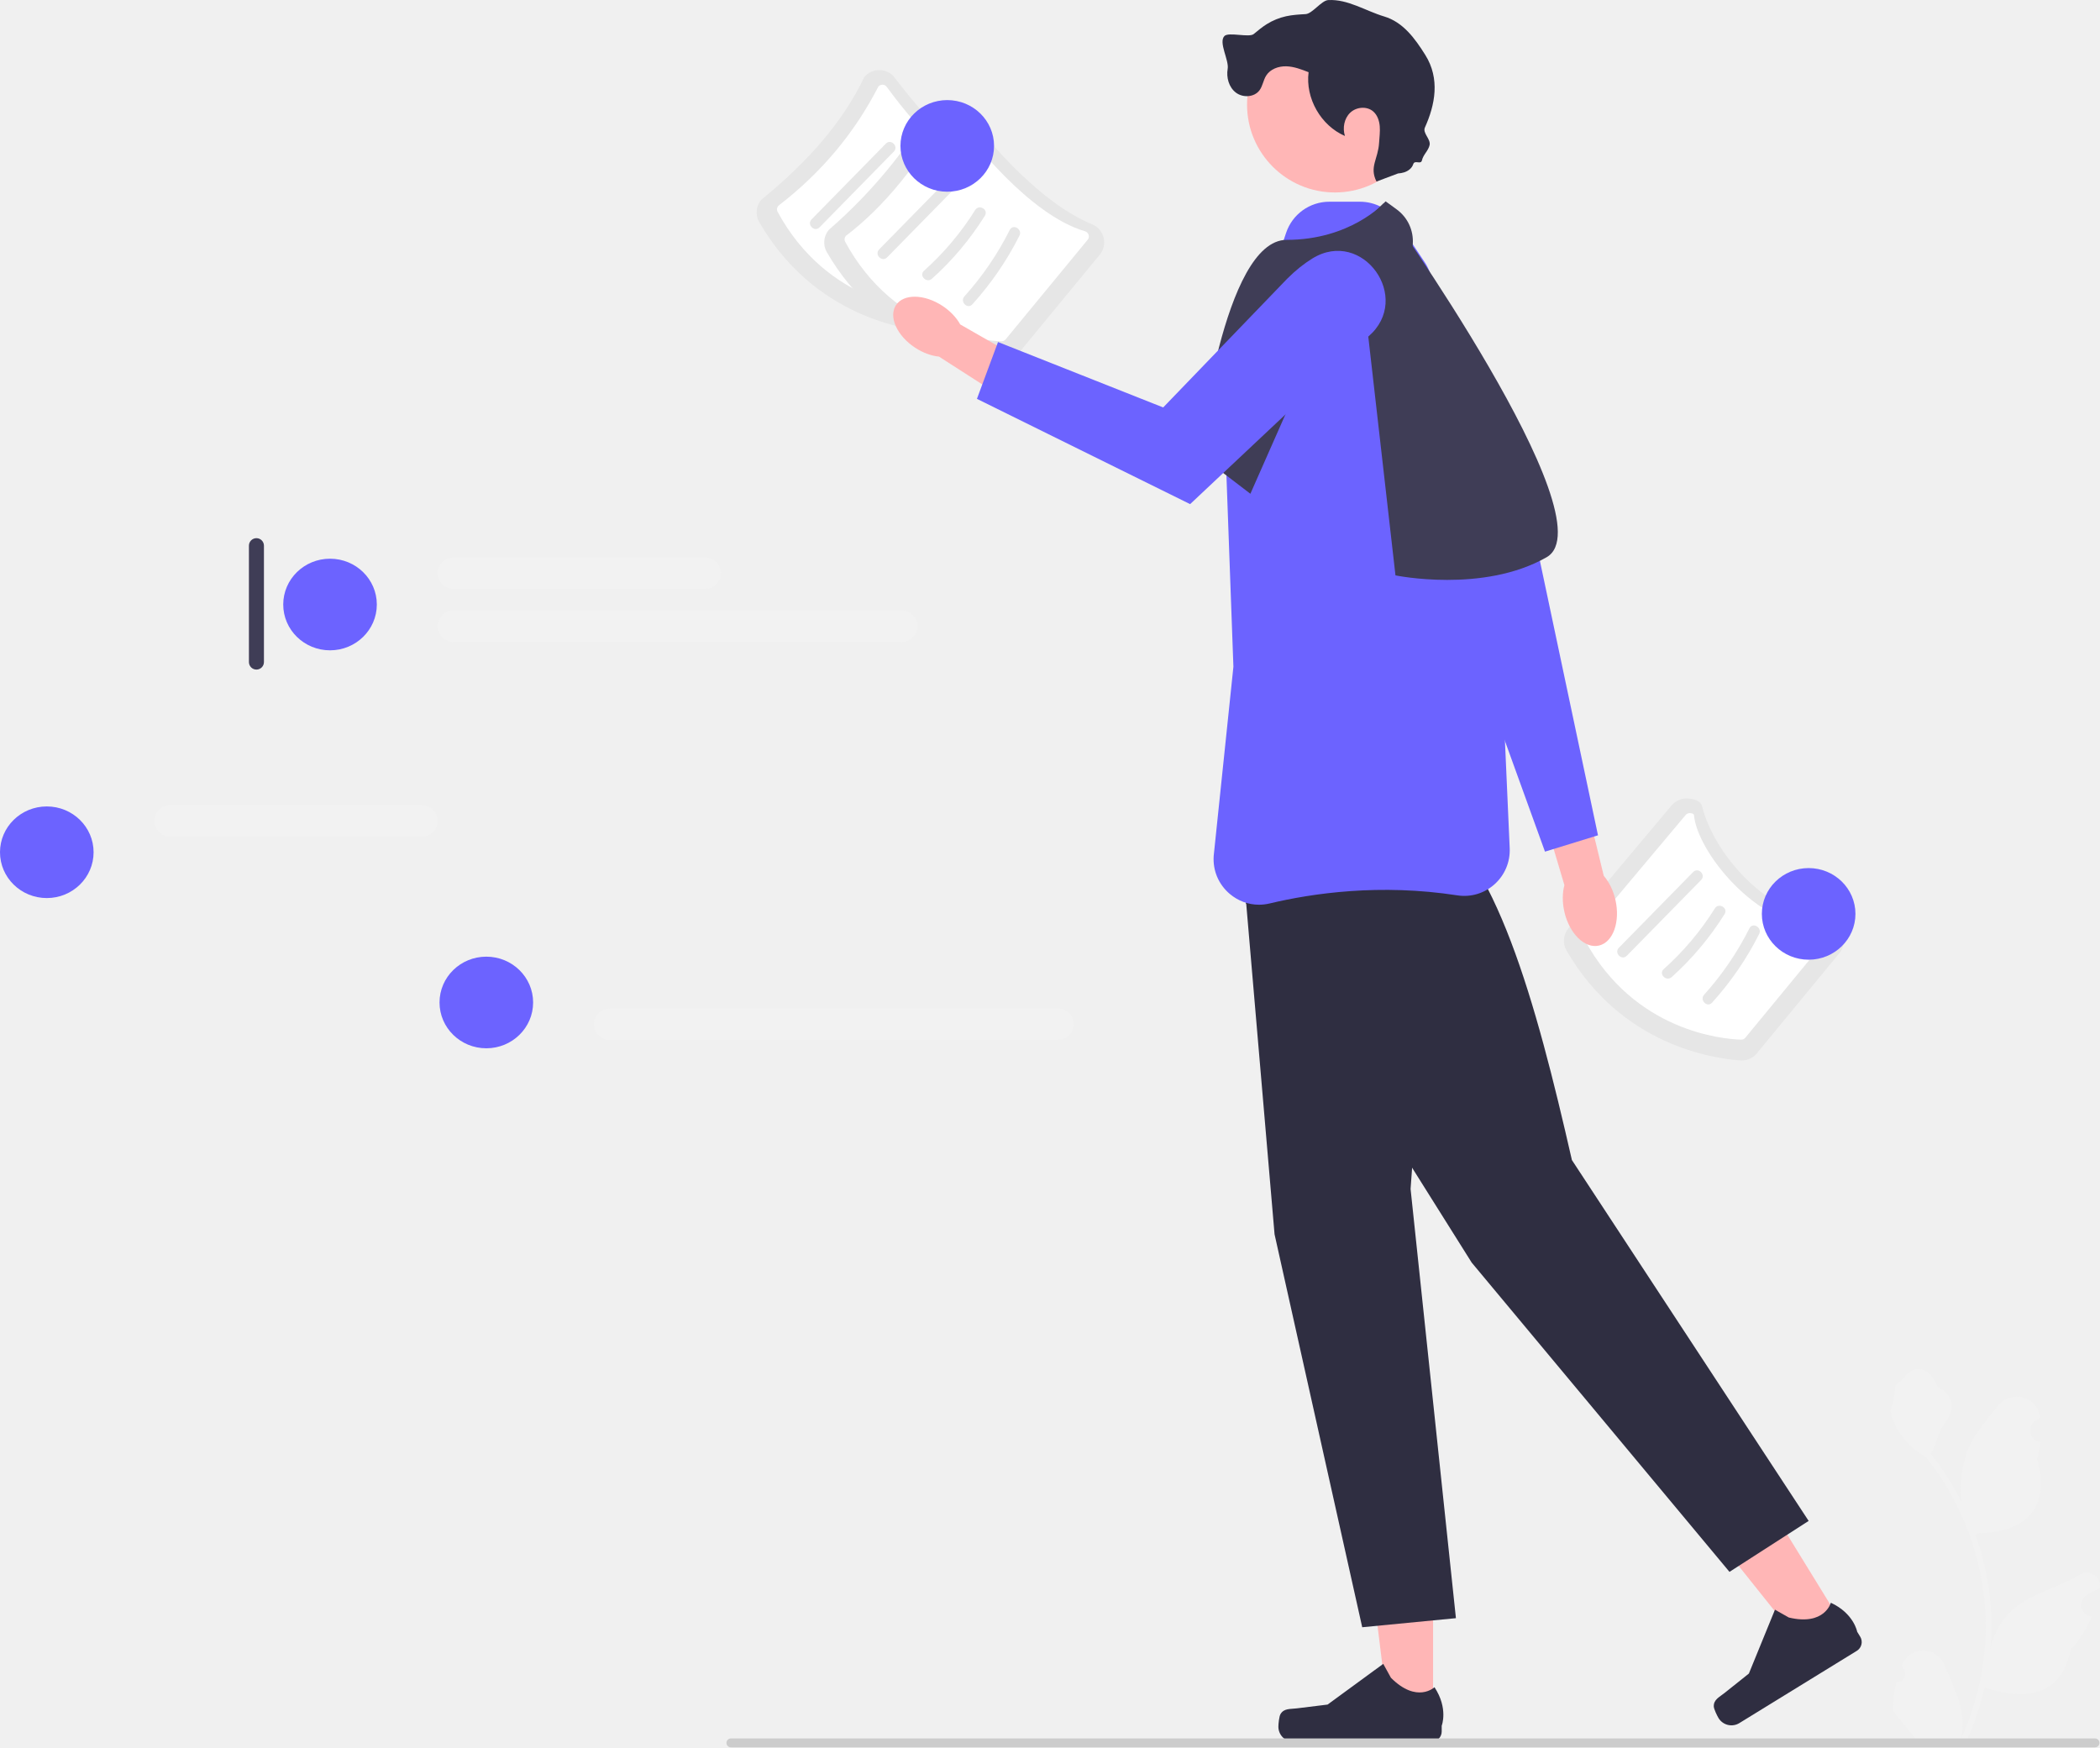
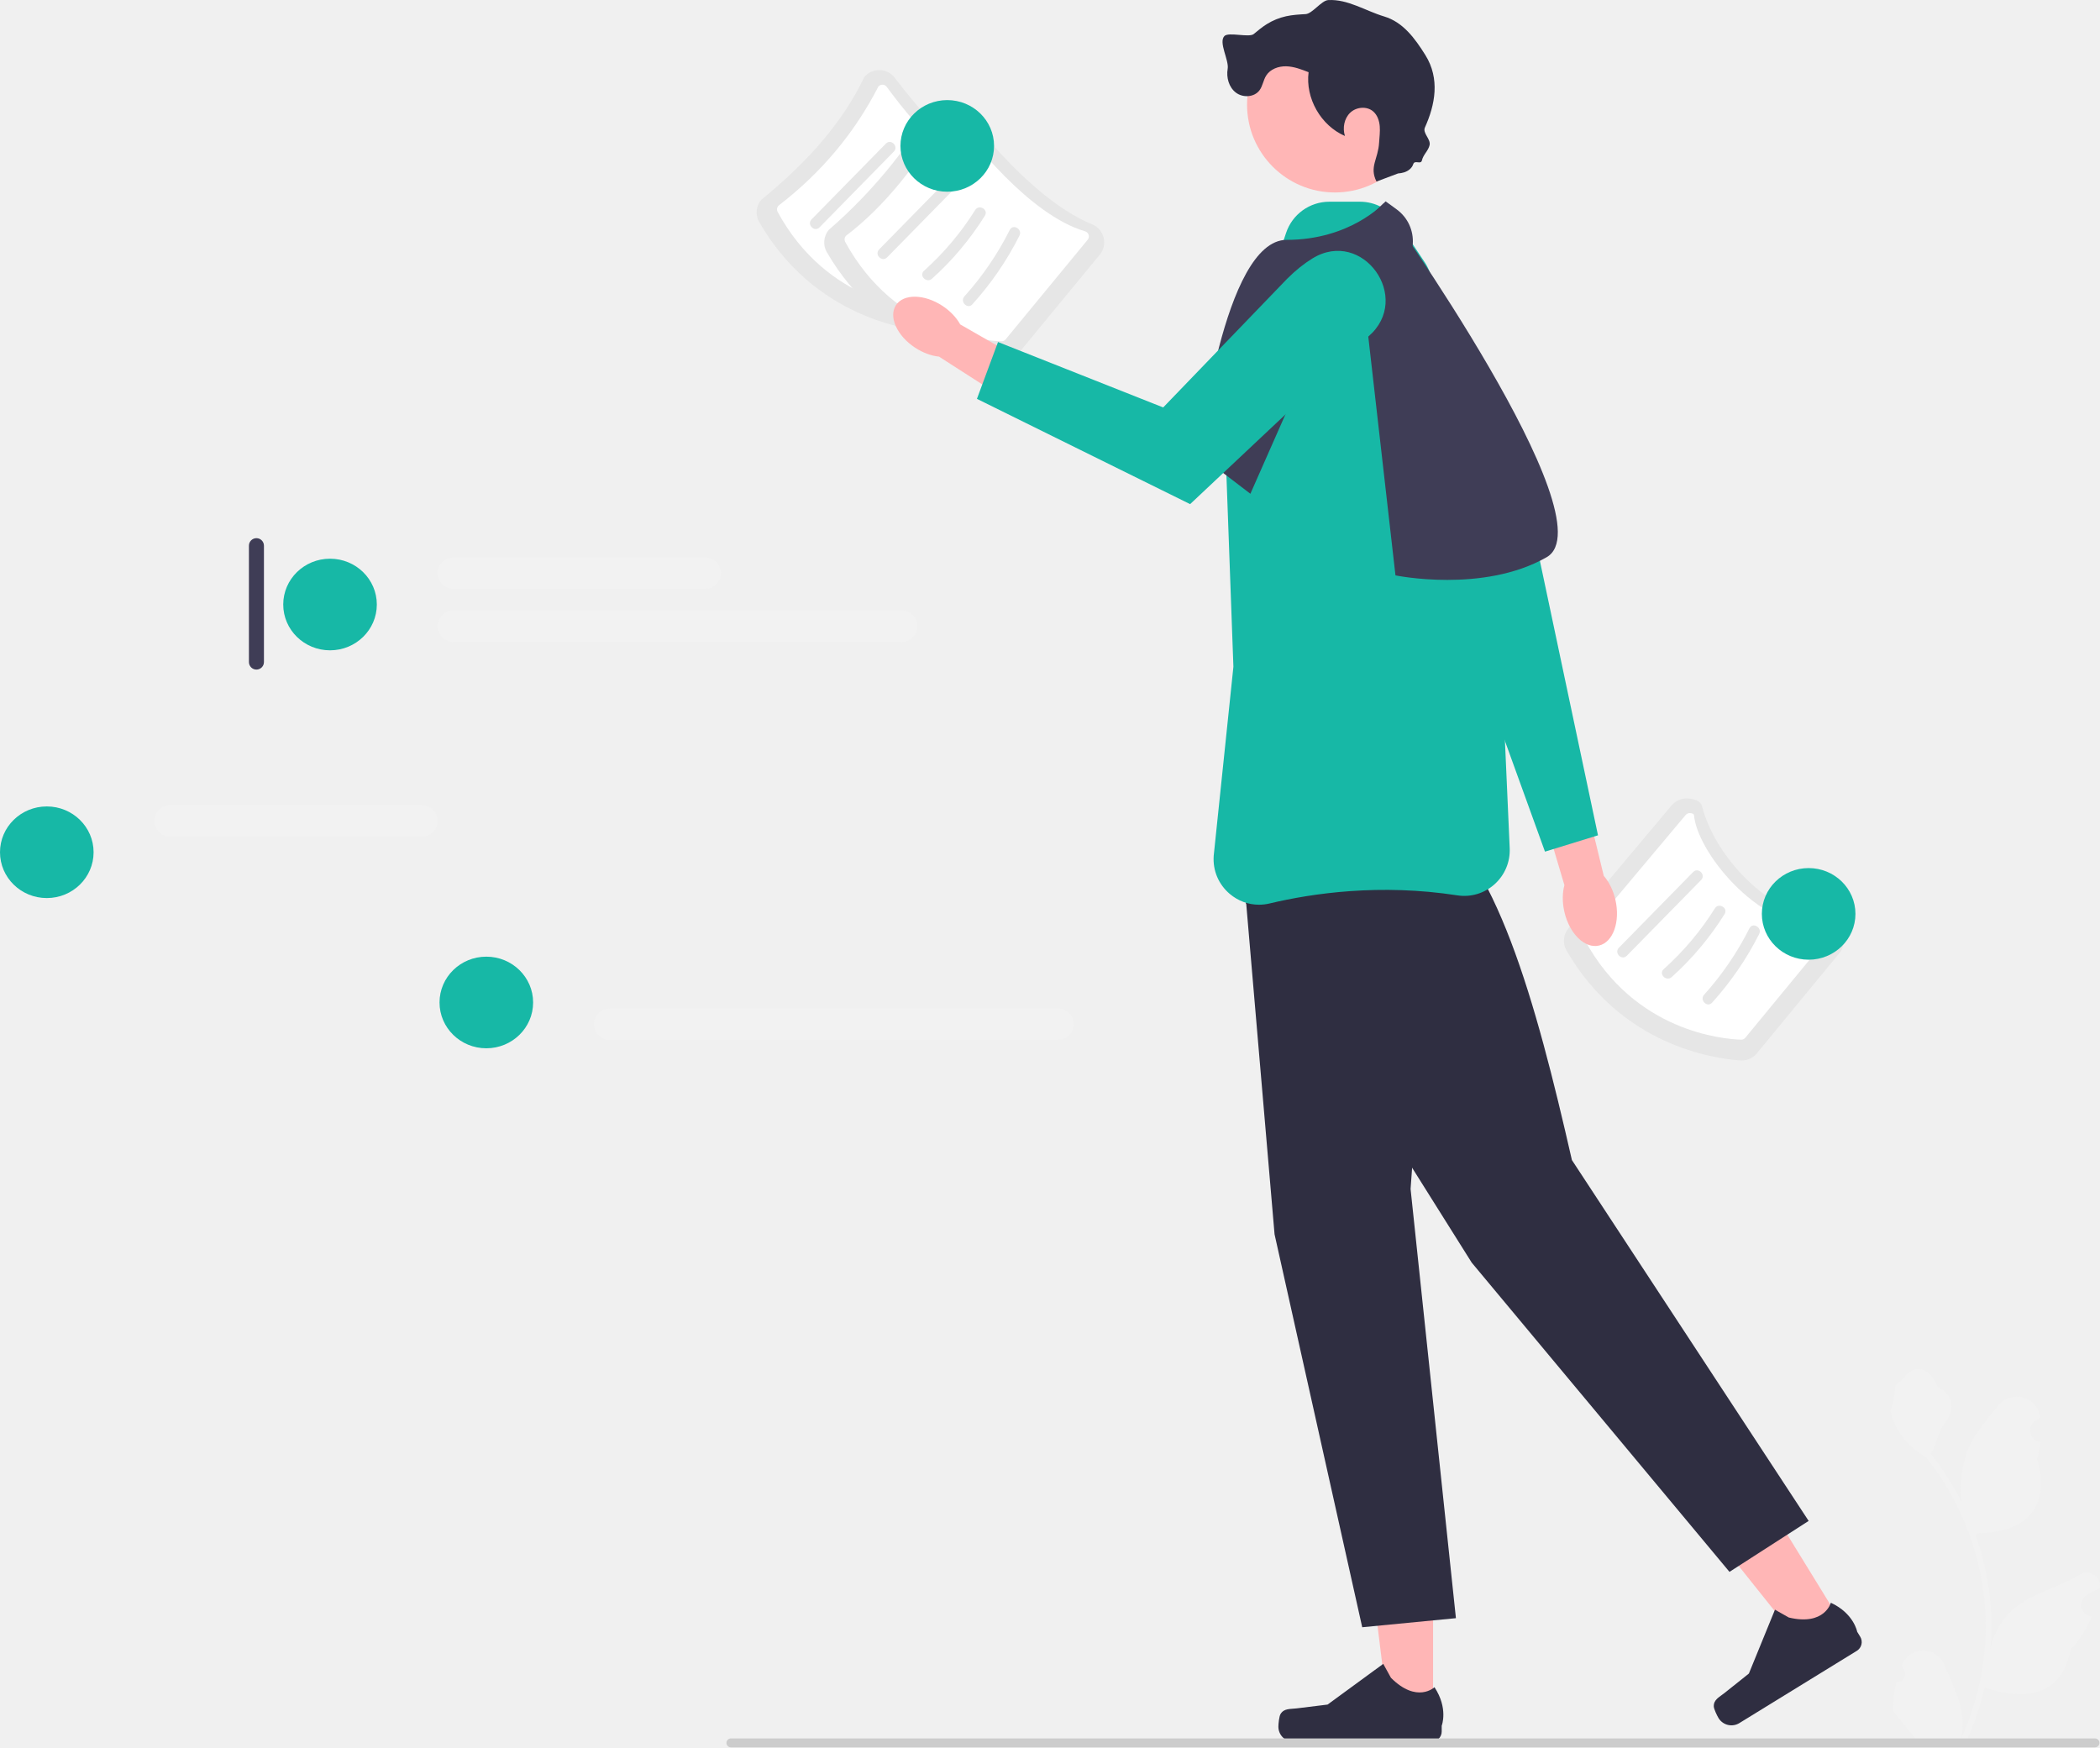
<svg xmlns="http://www.w3.org/2000/svg" width="559.286" height="465.379" viewBox="0 0 559.286 465.379" role="img" artist="Katerina Limpitsouni" source="https://undraw.co/">
  <g>
    <path d="M248.906,88.437c-.108,0-.217-.004-.326-.011-7.174-.461-31.723-3.934-46.384-29.283-1.083-1.871-.869-4.252,.533-5.923h0c12.244-9.958,21.807-20.734,27.453-32.709,1.02-1.215,2.549-1.879,4.098-1.852,1.59,.038,3.055,.786,4.02,2.054,6.96,9.146,20.703,25.338,34.53,31.015,1.554,.639,2.679,1.935,3.087,3.558,.405,1.609,.03,3.269-1.027,4.552l-21.993,26.705c-.989,1.201-2.461,1.895-3.99,1.895v-0Z" fill="#e6e6e6" />
    <path d="M206.885,54.507l.383,.321c-.375,.447-.443,1.085-.17,1.589,13.263,24.423,36.976,26.339,41.594,26.475,.445,.025,.862-.175,1.144-.518l21.835-26.513c.309-.376,.404-.855,.262-1.318-.144-.465-.496-.812-.968-.948-14.83-4.334-30.389-24.408-34.805-30.458-.258-.354-.657-.565-1.094-.58-.449-.004-.857,.172-1.143,.512-6.318,12.319-15.164,22.932-26.656,31.76l-.383-.321Z" fill="#fff" />
    <path d="M218.263,60.549l19.792-20.181c1.353-1.379-.767-3.503-2.121-2.121l-19.792,20.181c-1.353,1.379,.767,3.503,2.121,2.121h0Z" fill="#e6e6e6" />
    <path d="M230.209,66.234c5.462-4.896,10.209-10.565,14.096-16.785,1.026-1.642-1.568-3.15-2.59-1.514-3.758,6.014-8.347,11.445-13.627,16.178-1.441,1.291,.687,3.407,2.121,2.121h-0Z" fill="#e6e6e6" />
    <path d="M240.975,73.042c4.973-5.509,9.207-11.658,12.54-18.29,.865-1.721-1.722-3.241-2.59-1.514-3.22,6.408-7.264,12.359-12.071,17.683-1.291,1.43,.824,3.558,2.121,2.121h0Z" fill="#e6e6e6" />
  </g>
  <g>
    <path d="M266.906,96.437c-.108,0-.217-.004-.326-.011-7.174-.461-31.723-3.934-46.384-29.283-1.083-1.871-.869-4.252,.533-5.923h0c11.632-10.089,20.389-21.121,27.453-32.709,1.02-1.215,2.549-1.879,4.098-1.852,1.59,.038,3.055,.786,4.02,2.054,6.96,9.146,20.703,25.338,34.53,31.015,1.554,.639,2.679,1.935,3.087,3.558,.405,1.609,.03,3.269-1.027,4.552l-21.993,26.705c-.989,1.201-2.461,1.895-3.99,1.895v-0Z" fill="#e6e6e6" />
    <path d="M224.885,62.507l.383,.321c-.375,.447-.443,1.085-.17,1.589,13.263,24.423,36.976,26.339,41.594,26.475,.445,.025,.862-.175,1.144-.518l21.835-26.513c.309-.376,.404-.855,.262-1.318-.144-.465-.496-.812-.968-.948-14.83-4.334-30.389-24.408-34.805-30.458-.258-.354-.657-.565-1.094-.58-.449-.004-.857,.172-1.143,.512-7.569,12.576-16.083,23.724-26.656,31.76l-.383-.321Z" fill="#fff" />
    <path d="M236.263,68.549l19.792-20.181c1.353-1.379-.767-3.503-2.121-2.121l-19.792,20.181c-1.353,1.379,.767,3.503,2.121,2.121h0Z" fill="#e6e6e6" />
    <path d="M248.209,74.234c5.462-4.896,10.209-10.565,14.096-16.785,1.026-1.642-1.568-3.15-2.59-1.514-3.758,6.014-8.347,11.445-13.627,16.178-1.441,1.291,.687,3.407,2.121,2.121h-0Z" fill="#e6e6e6" />
    <path d="M258.975,81.042c4.973-5.509,9.207-11.658,12.54-18.29,.865-1.721-1.722-3.241-2.59-1.514-3.22,6.408-7.264,12.359-12.071,17.683-1.291,1.43,.824,3.558,2.121,2.121h0Z" fill="#e6e6e6" />
  </g>
  <g>
    <path d="M463.906,282.437c-.108,0-.217-.004-.326-.011-7.174-.461-31.723-3.934-46.384-29.283-1.083-1.871-.869-4.252,.533-5.923h0l27.453-32.709c1.02-1.215,2.549-1.879,4.098-1.852,1.59,.038,3.63,.509,4.02,2.054,3.162,12.553,16.784,28.852,34.53,31.015,1.668,.203,2.679,1.935,3.087,3.558,.405,1.609,.03,3.269-1.027,4.552l-21.993,26.705c-.989,1.201-2.461,1.895-3.99,1.895Z" fill="#e6e6e6" />
    <path d="M421.885,248.507l.383,.321c-.375,.447-.443,1.085-.17,1.589,13.263,24.423,36.976,26.339,41.594,26.475,.445,.025,.862-.175,1.144-.518l21.835-26.513c.309-.376,.404-.855,.262-1.318-.144-.465-.477-.925-.968-.948-18.876-.885-34.038-21.299-34.805-30.458-.036-.436-.657-.565-1.094-.58-.449-.004-.857,.172-1.143,.512l-26.656,31.76-.383-.321Z" fill="#fff" />
    <path d="M433.263,254.549l19.792-20.181c1.353-1.379-.767-3.503-2.121-2.121l-19.792,20.181c-1.353,1.379,.767,3.503,2.121,2.121h0Z" fill="#e6e6e6" />
    <path d="M445.209,260.234c5.462-4.896,10.209-10.565,14.096-16.785,1.026-1.642-1.568-3.15-2.59-1.514-3.758,6.014-8.347,11.445-13.627,16.178-1.441,1.291,.687,3.407,2.121,2.121h0Z" fill="#e6e6e6" />
    <path d="M455.975,267.042c4.973-5.509,9.207-11.658,12.54-18.29,.865-1.721-1.722-3.241-2.59-1.514-3.22,6.408-7.264,12.359-12.071,17.683-1.291,1.43,.824,3.558,2.121,2.121h0Z" fill="#e6e6e6" />
  </g>
  <g>
    <polygon points="381.662 456.789 369.803 456.788 364.162 411.045 381.665 411.046 381.662 456.789" fill="#ffb6b6" />
    <path d="M341.032,456.52h0c-.369,.622-.564,2.629-.564,3.352h0c0,2.223,1.802,4.025,4.025,4.025h36.726c1.516,0,2.746-1.229,2.746-2.746v-1.529s1.817-4.596-1.924-10.26c0,0-4.649,4.435-11.596-2.512l-2.049-3.711-14.828,10.845-8.219,1.012c-1.798,.221-3.392-.034-4.317,1.523h-0Z" fill="#2f2e41" />
  </g>
  <g>
    <polygon points="491.172 433.386 481.07 439.599 452.297 403.594 467.206 394.424 491.172 433.386" fill="#ffb6b6" />
    <path d="M456.424,454.446h0c.011,.723,.897,2.535,1.276,3.151h0c1.165,1.893,3.644,2.484,5.537,1.319l31.281-19.244c1.292-.795,1.695-2.486,.9-3.778l-.801-1.302s-.861-4.866-7.014-7.731c0,0-1.636,6.214-11.192,3.937l-3.689-2.087-6.947,17.007-6.47,5.168c-1.416,1.131-2.907,1.748-2.879,3.56l-0,0-0-0Z" fill="#2f2e41" />
  </g>
  <g>
    <path d="M416.634,242.841c-.587-2.561-.542-5.046,.008-7.106l-7.146-24.028,11.634-3.154,5.996,24.713c1.39,1.603,2.512,3.814,3.099,6.375,1.341,5.85-.614,11.308-4.368,12.192s-7.883-3.142-9.224-8.992h0l0,0Z" fill="#ffb6b6" />
-     <path d="M350.438,82.679s18.749-8.161,29.218,3.632c9.529,10.734,28.873,43.035,26.887,46.177l19.044,89.985-14.116,4.348-37.445-103.503-23.588-40.64h0Z" fill="#6c63ff" />
+     <path d="M350.438,82.679s18.749-8.161,29.218,3.632c9.529,10.734,28.873,43.035,26.887,46.177l19.044,89.985-14.116,4.348-37.445-103.503-23.588-40.64h0Z" fill="#17B8A6" />
  </g>
  <polygon points="329.789 216.033 339.449 328.736 362.795 433.389 387.751 430.974 375.675 316.661 383.066 215.07 329.789 216.033" fill="#2f2e41" />
  <path d="M331.786,240.488l60.169,95.786,68.653,82.365,21.084-13.569-63.053-96.113c-9.65-42.337-20.337-81.527-39.923-93.709l-46.93,25.239,0,0Z" fill="#2f2e41" />
-   <path d="M335.297,240.956c-2.822,0-5.556-.994-7.783-2.883-2.99-2.536-4.548-6.233-4.274-10.143l5.249-50.358-2.005-54.991,.013-.06,6.231-29.883c.062-.95,.261-1.955,.582-2.92l9.204-27.673c1.655-4.978,6.291-8.322,11.537-8.322h8.139c4.075,0,7.857,2.024,10.117,5.415l7.125,10.688c.474,.71,.873,1.472,1.188,2.266l15.729,39.699c.499,1.26,.783,2.586,.844,3.94l4.88,110.175c.163,3.658-1.309,7.158-4.036,9.604-2.711,2.432-6.328,3.507-9.915,2.953-20.54-3.172-38.517-.578-49.981,2.157-.947,.226-1.9,.337-2.843,.337v0Z" fill="#6c63ff" />
+   <path d="M335.297,240.956c-2.822,0-5.556-.994-7.783-2.883-2.99-2.536-4.548-6.233-4.274-10.143l5.249-50.358-2.005-54.991,.013-.06,6.231-29.883c.062-.95,.261-1.955,.582-2.92l9.204-27.673c1.655-4.978,6.291-8.322,11.537-8.322h8.139c4.075,0,7.857,2.024,10.117,5.415l7.125,10.688c.474,.71,.873,1.472,1.188,2.266l15.729,39.699c.499,1.26,.783,2.586,.844,3.94l4.88,110.175c.163,3.658-1.309,7.158-4.036,9.604-2.711,2.432-6.328,3.507-9.915,2.953-20.54-3.172-38.517-.578-49.981,2.157-.947,.226-1.9,.337-2.843,.337v0Z" fill="#17B8A6" />
  <path d="M333.009,131.506l-13.685-10.465s6.44-57.157,23.346-57.157,25.761-9.66,25.761-9.66c0,0,60.377,84.527,43.471,94.188-16.905,9.66-40.251,4.83-40.251,4.83l-8.223-72.209c-1.01-3.817-6.264-4.23-7.859-.618l-22.56,51.092,0-0Z" fill="#3f3d56" />
  <circle cx="355.523" cy="27.86" r="23.4" fill="#ffb6b6" />
  <path d="M374.054,45.55c-2.111,.788-5.347,2.014-7.458,2.802-1.969-3.924,.443-5.961,.694-10.344,.084-1.463,.295-2.927,.173-4.387-.121-1.46-.623-2.959-1.724-3.925-1.685-1.478-4.491-1.238-6.122,.3-1.631,1.537-2.096,4.077-1.429,6.217-6.416-2.774-10.561-10.05-9.675-16.983-1.916-.751-3.88-1.512-5.938-1.57s-4.261,.728-5.358,2.469c-.769,1.221-.922,2.772-1.785,3.929-1.402,1.88-4.431,2.025-6.293,.6s-2.574-4.017-2.177-6.328-2.492-7.027-.875-8.725c1.103-1.158,6.578,.483,7.809-.539,1.123-.932,2.25-1.868,3.487-2.641,1.571-.982,3.311-1.693,5.12-2.092,1.711-.378,3.47-.477,5.219-.575,1.776-.1,4.233-3.636,6.01-3.736,5.229-.293,9.903,2.865,14.92,4.368,5.017,1.503,8.174,5.821,10.951,10.262,3.956,6.326,2.611,13.257-.113,19.305-.673,1.495,1.586,3.066,1.252,4.671-.311,1.492-1.709,2.573-2.036,4.062-.279,1.273-1.932-.202-2.326,1.04-.34,1.072-1.342,1.829-2.414,2.171s-2.219,.335-3.343,.325" fill="#2f2e41" />
  <path d="M369.031,53.623l.825,.601,2.079,1.514c6.251,4.551,5.67,14.052-1.089,17.807h0l-8.453-13.502" fill="#3f3d56" />
  <path d="M505.027,448.046c2.066,.129,3.208-2.437,1.645-3.933l-.155-.618c.02-.05,.041-.099,.062-.148,2.089-4.982,9.17-4.947,11.241,.042,1.839,4.428,4.179,8.864,4.756,13.546,.258,2.067,.142,4.172-.316,6.2,4.308-9.411,6.575-19.687,6.575-30.021,0-2.597-.142-5.193-.433-7.783-.239-2.119-.568-4.224-.995-6.31-2.306-11.277-7.299-22.018-14.5-30.99-3.462-1.892-6.349-4.851-8.093-8.397-.626-1.279-1.117-2.655-1.35-4.056,.394,.052,1.486-5.949,1.188-6.317,.549-.833,1.532-1.247,2.131-2.06,2.982-4.043,7.091-3.337,9.236,2.157,4.582,2.313,4.627,6.148,1.815,9.837-1.789,2.347-2.035,5.522-3.604,8.035,.162,.207,.329,.407,.491,.614,2.961,3.798,5.522,7.88,7.681,12.169-.61-4.766,.291-10.508,1.826-14.21,1.748-4.217,5.025-7.769,7.91-11.415,3.466-4.379,10.573-2.468,11.184,3.083,.006,.054,.012,.107,.017,.161-.429,.242-.848,.499-1.259,.77-2.339,1.547-1.531,5.174,1.241,5.602l.063,.01c-.155,1.544-.42,3.074-.807,4.579,3.702,14.316-4.29,19.53-15.701,19.764-.252,.129-.497,.258-.749,.381,1.156,3.255,2.08,6.594,2.764,9.979,.614,2.99,1.04,6.013,1.279,9.049,.297,3.83,.271,7.68-.052,11.503l.019-.136c.82-4.211,3.107-8.145,6.427-10.87,4.946-4.063,11.933-5.559,17.268-8.824,2.568-1.572,5.859,.459,5.411,3.437l-.022,.143c-.794,.323-1.569,.698-2.319,1.117-.429,.242-.848,.499-1.259,.77-2.339,1.547-1.531,5.174,1.241,5.602l.063,.01c.045,.006,.084,.013,.129,.019-1.363,3.236-3.262,6.239-5.639,8.829-2.315,12.497-12.256,13.683-22.89,10.044h-.006c-1.163,5.064-2.861,10.011-5.044,14.726h-18.02c-.065-.2-.123-.407-.181-.607,1.666,.103,3.346,.006,4.986-.297-1.337-1.641-2.674-3.294-4.011-4.935-.032-.032-.058-.065-.084-.097-.678-.84-1.363-1.673-2.041-2.512l-0-.001c-.042-2.578,.267-5.147,.879-7.64l.001-0-0-0Z" fill="#f2f2f2" />
  <path d="M193.476,464.189c0,.66,.53,1.19,1.19,1.19h363.29c.66,0,1.19-.53,1.19-1.19,0-.66-.53-1.19-1.19-1.19H194.666c-.66,0-1.19,.53-1.19,1.19Z" fill="#ccc" />
  <g>
    <path d="M251.018,81.472c2.11,1.393,3.731,3.146,4.717,4.935l20.941,11.996-6,9.798-20.597-13.224c-2.033-.203-4.282-1.003-6.393-2.396-4.821-3.181-7.088-8.247-5.063-11.315s7.574-2.976,12.395,.206h0Z" fill="#ffb6b6" />
-     <path d="M349.545,68.826c13.354-8.19,26.774,10.565,14.9,20.784l-.04,.035-47.443,44.621-56.777-28.038,5.614-15.138,43.989,17.425,32.998-34.256c2.297-2.3,4.557-4.082,6.76-5.434h-0Z" fill="#6c63ff" />
+     <path d="M349.545,68.826c13.354-8.19,26.774,10.565,14.9,20.784l-.04,.035-47.443,44.621-56.777-28.038,5.614-15.138,43.989,17.425,32.998-34.256c2.297-2.3,4.557-4.082,6.76-5.434h-0Z" fill="#17B8A6" />
  </g>
  <path d="M68.295,143.332c-1.103,0-2,.897-2,2v31c0,1.103,.897,2,2,2s2-.897,2-2v-31c0-1.103-.897-2-2-2Z" fill="#3f3d56" />
  <g>
-     <ellipse cx="87.896" cy="161.002" rx="12.463" ry="12.201" fill="#6c63ff" />
+     <ellipse cx="87.896" cy="161.002" rx="12.463" ry="12.201" fill="#17B8A6" />
    <path d="M187.809,156.828H120.724c-2.301,0-4.174-1.873-4.174-4.174s1.872-4.174,4.174-4.174h67.085c2.301,0,4.174,1.873,4.174,4.174s-1.872,4.174-4.174,4.174Z" fill="#f2f2f2" />
    <path d="M240.162,170.955H120.724c-2.301,0-4.174-1.873-4.174-4.174s1.872-4.174,4.174-4.174h119.438c2.301,0,4.174,1.873,4.174,4.174s-1.873,4.174-4.174,4.174h-0Z" fill="#f2f2f2" />
  </g>
  <g>
-     <ellipse cx="12.463" cy="226.982" rx="12.463" ry="12.201" fill="#6c63ff" />
+     <ellipse cx="12.463" cy="226.982" rx="12.463" ry="12.201" fill="#17B8A6" />
    <path d="M112.376,222.808H45.291c-2.301,0-4.174-1.873-4.174-4.174s1.872-4.174,4.174-4.174H112.376c2.301,0,4.174,1.873,4.174,4.174s-1.872,4.174-4.174,4.174Z" fill="#f2f2f2" />
  </g>
-   <ellipse cx="129.521" cy="266.992" rx="12.463" ry="12.201" fill="#6c63ff" />
+   <ellipse cx="129.521" cy="266.992" rx="12.463" ry="12.201" fill="#17B8A6" />
  <path d="M281.787,276.945h-119.438c-2.301,0-4.174-1.873-4.174-4.174s1.872-4.174,4.174-4.174h119.438c2.301,0,4.174,1.873,4.174,4.174s-1.873,4.174-4.174,4.174h-0Z" fill="#f2f2f2" />
-   <ellipse cx="252.28" cy="38.86" rx="12.463" ry="12.201" fill="#6c63ff" />
-   <ellipse cx="481.691" cy="243.398" rx="12.463" ry="12.201" fill="#6c63ff" />
+   <ellipse cx="252.28" cy="38.86" rx="12.463" ry="12.201" fill="#17B8A6" />
+   <ellipse cx="481.691" cy="243.398" rx="12.463" ry="12.201" fill="#17B8A6" />
</svg>
